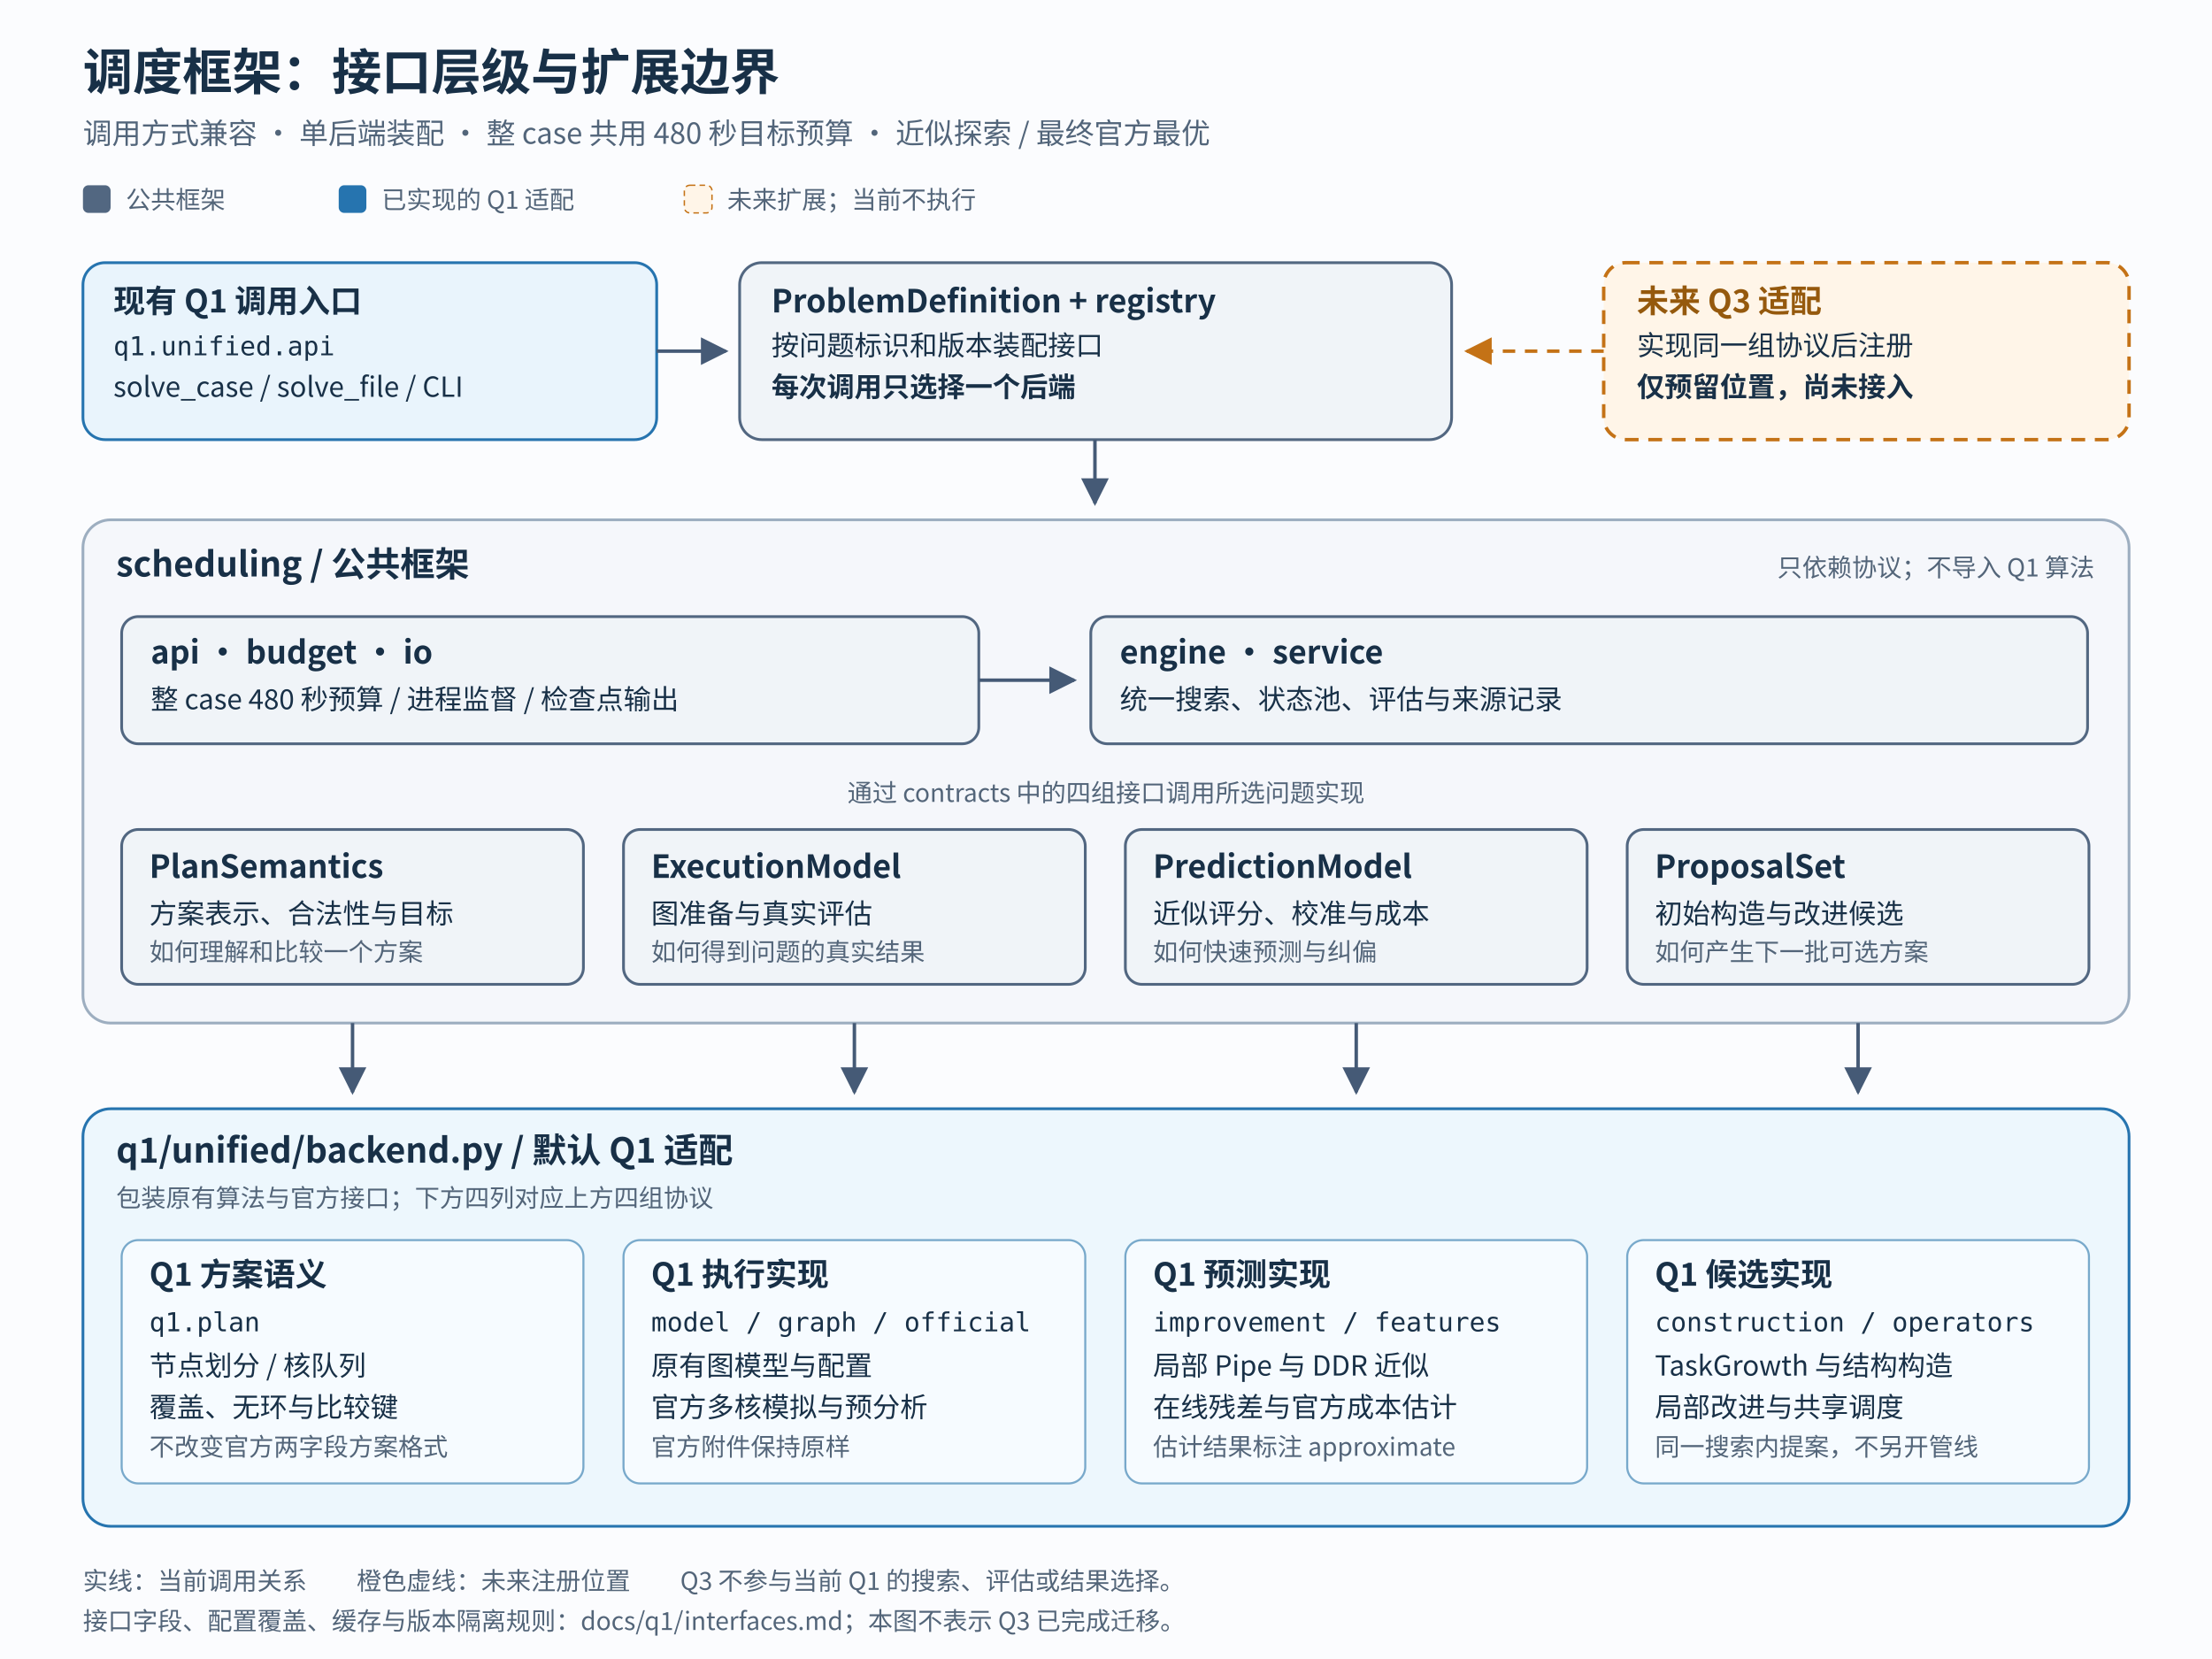
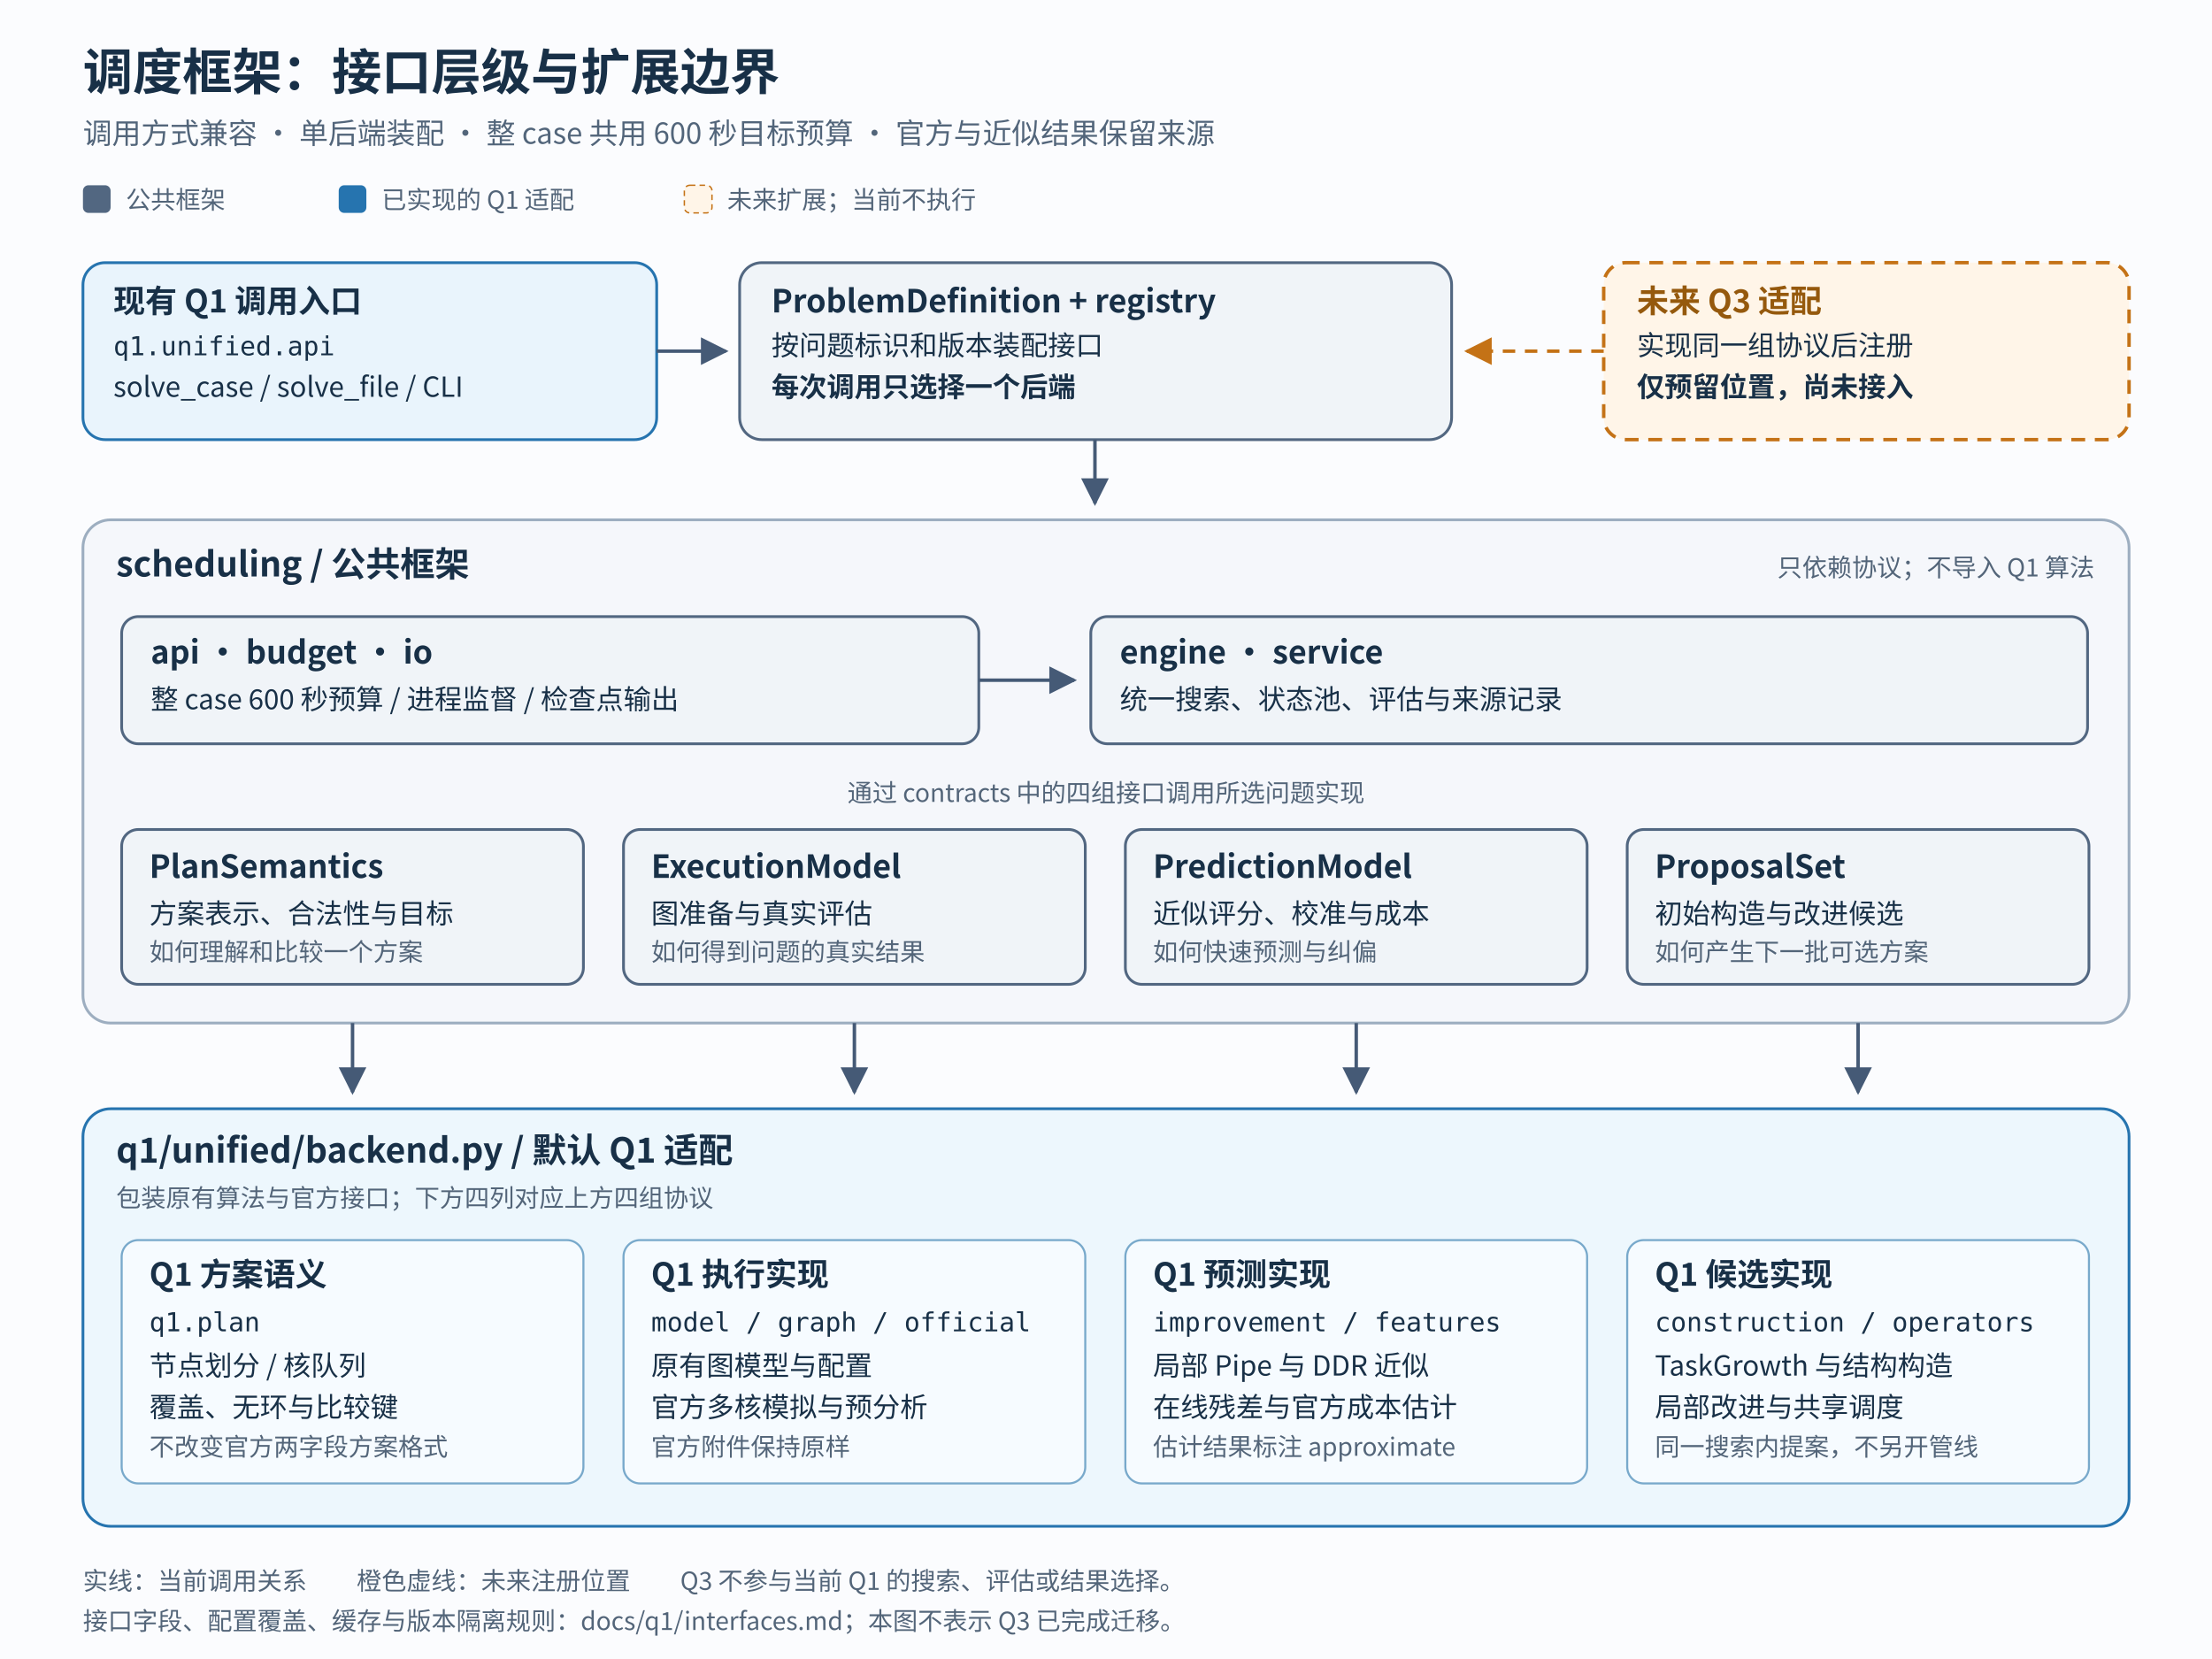
<svg xmlns="http://www.w3.org/2000/svg" width="1600" height="1200" viewBox="0 0 1600 1200" role="img" aria-labelledby="title description">
  <defs>
    <marker id="arrow" viewBox="0 0 10 10" refX="9" refY="5" markerWidth="8" markerHeight="8" orient="auto-start-reverse">
      <path d="M0 0 L10 5 L0 10 Z" fill="#455a76" />
    </marker>
    <marker id="future-arrow" viewBox="0 0 10 10" refX="9" refY="5" markerWidth="8" markerHeight="8" orient="auto-start-reverse">
      <path d="M0 0 L10 5 L0 10 Z" fill="#c47216" />
    </marker>
    <style>
      text {font-family:"Microsoft YaHei","Noto Sans CJK SC",Arial,sans-serif;fill:#183047}
      .title {font-size:36px;font-weight:700}
      .subtitle {font-size:21px;fill:#52657a}
      .section {font-size:25px;font-weight:700}
      .heading {font-size:23px;font-weight:700}
      .body {font-size:20px}
      .small {font-size:18px;fill:#536579}
      .code {font-family:Consolas,"Microsoft YaHei",monospace;font-size:19px}
      .public {fill:#f0f4f8;stroke:#526781;stroke-width:2}
      .q1 {fill:#e9f4fc;stroke:#2674af;stroke-width:2}
      .q1-module {fill:#f6fbff;stroke:#78a9cb;stroke-width:1.5}
      .future {fill:#fff5e8;stroke:#c47216;stroke-width:2.5;stroke-dasharray:10 7}
      .line {fill:none;stroke:#455a76;stroke-width:2.5;marker-end:url(#arrow)}
      .future-line {fill:none;stroke:#c47216;stroke-width:2.5;stroke-dasharray:9 7;marker-end:url(#future-arrow)}
    </style>
  </defs>
  <rect width="1600" height="1200" fill="#fbfcfe" />
  <text x="60" y="65" class="title">调度框架：接口层级与扩展边界</text>
-   <text x="60" y="104" class="subtitle">调用方式兼容 · 单后端装配 · 整 case 共用 480 秒目标预算 · 近似探索 / 最终官方最优</text>
+   <text x="60" y="104" class="subtitle">调用方式兼容 · 单后端装配 · 整 case 共用 600 秒目标预算 · 官方与近似结果保留来源</text>
  <rect x="60" y="134" width="20" height="20" rx="4" fill="#526781" />
  <text x="91" y="151" class="small">公共框架</text>
  <rect x="245" y="134" width="20" height="20" rx="4" fill="#2674af" />
  <text x="276" y="151" class="small">已实现的 Q1 适配</text>
  <rect x="495" y="134" width="20" height="20" rx="4" fill="#fff5e8" stroke="#c47216" stroke-dasharray="4 3" />
  <text x="526" y="151" class="small">未来扩展；当前不执行</text>
  <rect x="60" y="190" width="415" height="128" rx="16" class="q1" />
  <text x="82" y="226" class="heading">现有 Q1 调用入口</text>
  <text x="82" y="257" class="code">q1.unified.api</text>
  <text x="82" y="287" class="body">solve_case / solve_file / CLI</text>
  <path d="M475 254 H525" class="line" />
  <rect x="535" y="190" width="515" height="128" rx="16" class="public" />
  <text x="558" y="226" class="heading">ProblemDefinition + registry</text>
  <text x="558" y="257" class="body">按问题标识和版本装配接口</text>
  <text x="558" y="287" class="body" font-weight="700">每次调用只选择一个后端</text>
  <rect x="1160" y="190" width="380" height="128" rx="16" class="future" />
  <text x="1184" y="226" class="heading" style="fill:#95590d">未来 Q3 适配</text>
  <text x="1184" y="257" class="body">实现同一组协议后注册</text>
  <text x="1184" y="287" class="body" font-weight="700">仅预留位置，尚未接入</text>
  <path d="M1160 254 H1061" class="future-line" />
  <path d="M792 318 V364" class="line" />
  <rect x="60" y="376" width="1480" height="364" rx="20" fill="#f5f7fb" stroke="#9daec0" stroke-width="2" />
  <text x="84" y="417" class="section">scheduling / 公共框架</text>
  <text x="1515" y="417" text-anchor="end" class="small">只依赖协议；不导入 Q1 算法</text>
  <rect x="88" y="446" width="620" height="92" rx="12" class="public" />
  <text x="109" y="480" class="heading">api · budget · io</text>
-   <text x="109" y="513" class="body">整 case 480 秒预算 / 进程监督 / 检查点输出</text>
+   <text x="109" y="513" class="body">整 case 600 秒预算 / 进程监督 / 检查点输出</text>
  <path d="M708 492 H777" class="line" />
  <rect x="789" y="446" width="721" height="92" rx="12" class="public" />
  <text x="810" y="480" class="heading">engine · service</text>
  <text x="810" y="513" class="body">统一搜索、状态池、评估与来源记录</text>
  <text x="800" y="580" text-anchor="middle" class="small">通过 contracts 中的四组接口调用所选问题实现</text>
  <rect x="88" y="600" width="334" height="112" rx="12" class="public" />
  <text x="108" y="635" class="heading">PlanSemantics</text>
  <text x="108" y="668" class="body">方案表示、合法性与目标</text>
  <text x="108" y="695" class="small">如何理解和比较一个方案</text>
  <rect x="451" y="600" width="334" height="112" rx="12" class="public" />
  <text x="471" y="635" class="heading">ExecutionModel</text>
  <text x="471" y="668" class="body">图准备与真实评估</text>
  <text x="471" y="695" class="small">如何得到问题的真实结果</text>
  <rect x="814" y="600" width="334" height="112" rx="12" class="public" />
  <text x="834" y="635" class="heading">PredictionModel</text>
  <text x="834" y="668" class="body">近似评分、校准与成本</text>
  <text x="834" y="695" class="small">如何快速预测与纠偏</text>
  <rect x="1177" y="600" width="334" height="112" rx="12" class="public" />
  <text x="1197" y="635" class="heading">ProposalSet</text>
  <text x="1197" y="668" class="body">初始构造与改进候选</text>
  <text x="1197" y="695" class="small">如何产生下一批可选方案</text>
  <path d="M255 740 V790" class="line" />
  <path d="M618 740 V790" class="line" />
  <path d="M981 740 V790" class="line" />
  <path d="M1344 740 V790" class="line" />
  <rect x="60" y="802" width="1480" height="302" rx="20" fill="#edf7fd" stroke="#2674af" stroke-width="2" />
  <text x="84" y="841" class="section">q1/unified/backend.py / 默认 Q1 适配</text>
  <text x="84" y="873" class="small">包装原有算法与官方接口；下方四列对应上方四组协议</text>
  <rect x="88" y="897" width="334" height="176" rx="12" class="q1-module" />
  <text x="108" y="930" class="heading">Q1 方案语义</text>
  <text x="108" y="963" class="code">q1.plan</text>
  <text x="108" y="995" class="body">节点划分 / 核队列</text>
  <text x="108" y="1025" class="body">覆盖、无环与比较键</text>
  <text x="108" y="1053" class="small">不改变官方两字段方案格式</text>
  <rect x="451" y="897" width="334" height="176" rx="12" class="q1-module" />
  <text x="471" y="930" class="heading">Q1 执行实现</text>
  <text x="471" y="963" class="code">model / graph / official</text>
  <text x="471" y="995" class="body">原有图模型与配置</text>
  <text x="471" y="1025" class="body">官方多核模拟与预分析</text>
  <text x="471" y="1053" class="small">官方附件保持原样</text>
  <rect x="814" y="897" width="334" height="176" rx="12" class="q1-module" />
  <text x="834" y="930" class="heading">Q1 预测实现</text>
  <text x="834" y="963" class="code">improvement / features</text>
  <text x="834" y="995" class="body">局部 Pipe 与 DDR 近似</text>
  <text x="834" y="1025" class="body">在线残差与官方成本估计</text>
  <text x="834" y="1053" class="small">估计结果标注 approximate</text>
  <rect x="1177" y="897" width="334" height="176" rx="12" class="q1-module" />
  <text x="1197" y="930" class="heading">Q1 候选实现</text>
  <text x="1197" y="963" class="code">construction / operators</text>
  <text x="1197" y="995" class="body">TaskGrowth 与结构构造</text>
  <text x="1197" y="1025" class="body">局部改进与共享调度</text>
  <text x="1197" y="1053" class="small">同一搜索内提案，不另开管线</text>
  <text x="60" y="1150" class="small">实线：当前调用关系　　橙色虚线：未来注册位置　　Q3 不参与当前 Q1 的搜索、评估或结果选择。</text>
  <text x="60" y="1179" class="small">接口字段、配置覆盖、缓存与版本隔离规则：docs/q1/interfaces.md；本图不表示 Q3 已完成迁移。</text>
</svg>
